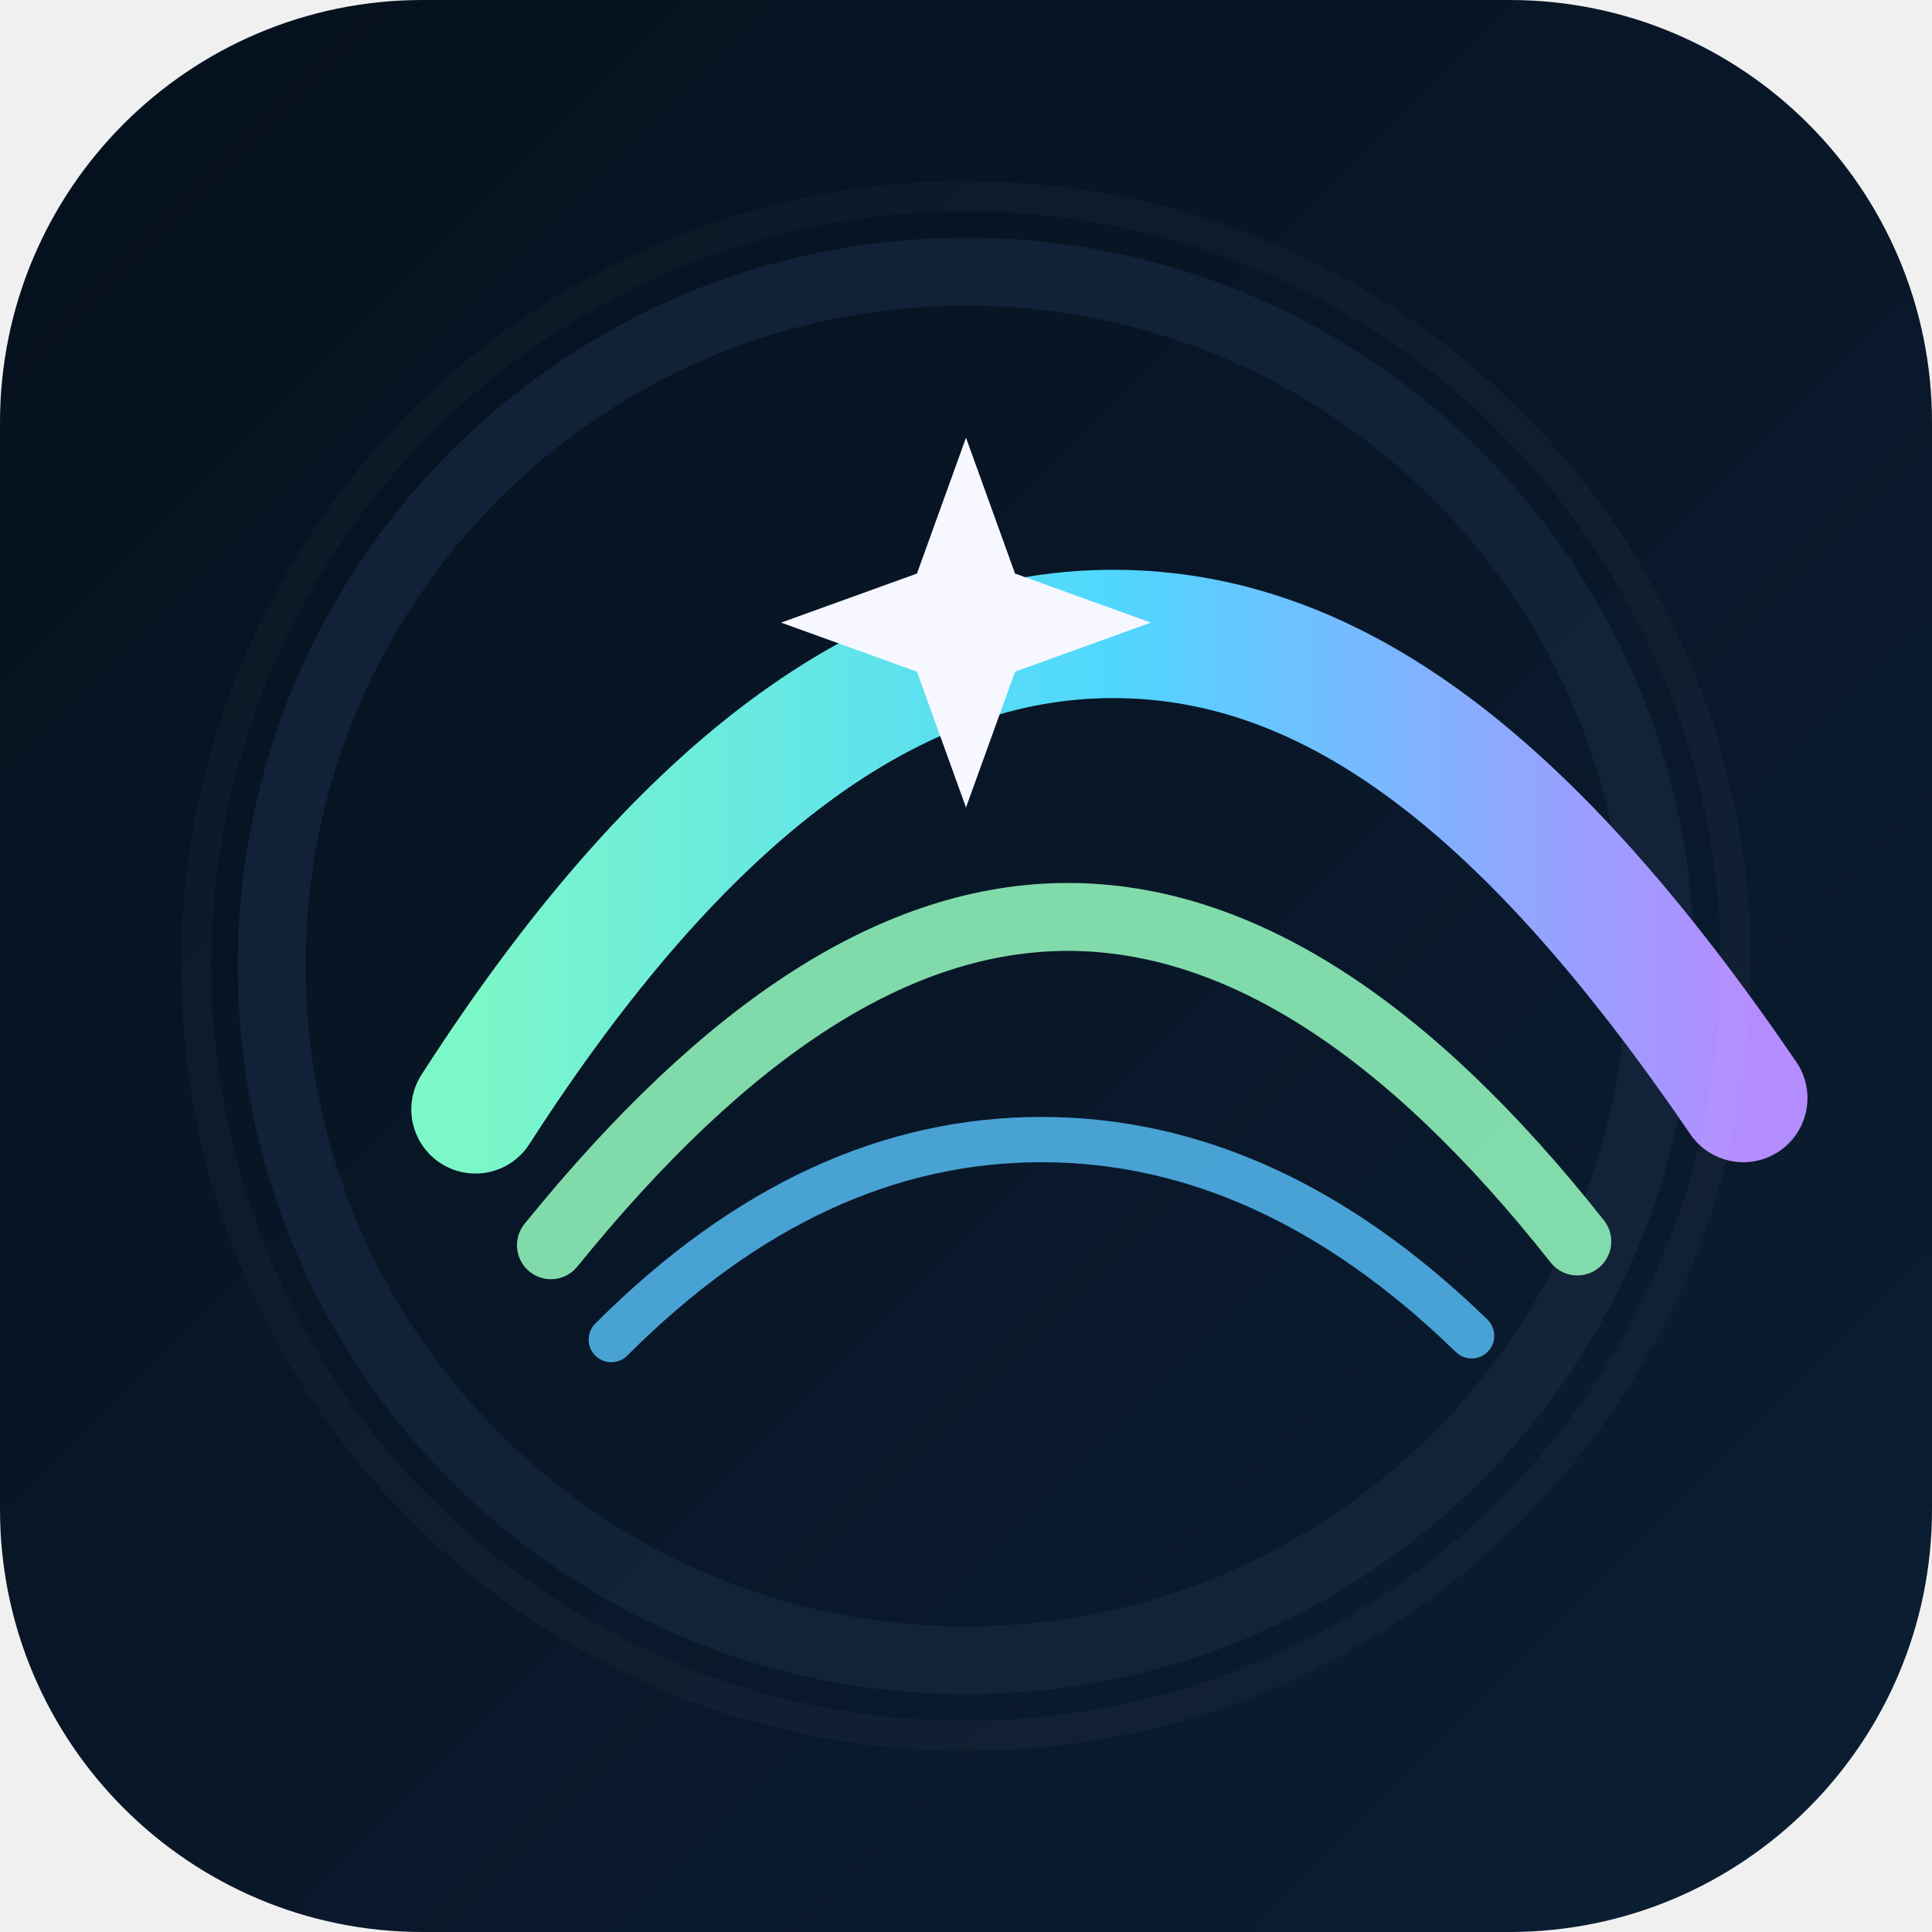
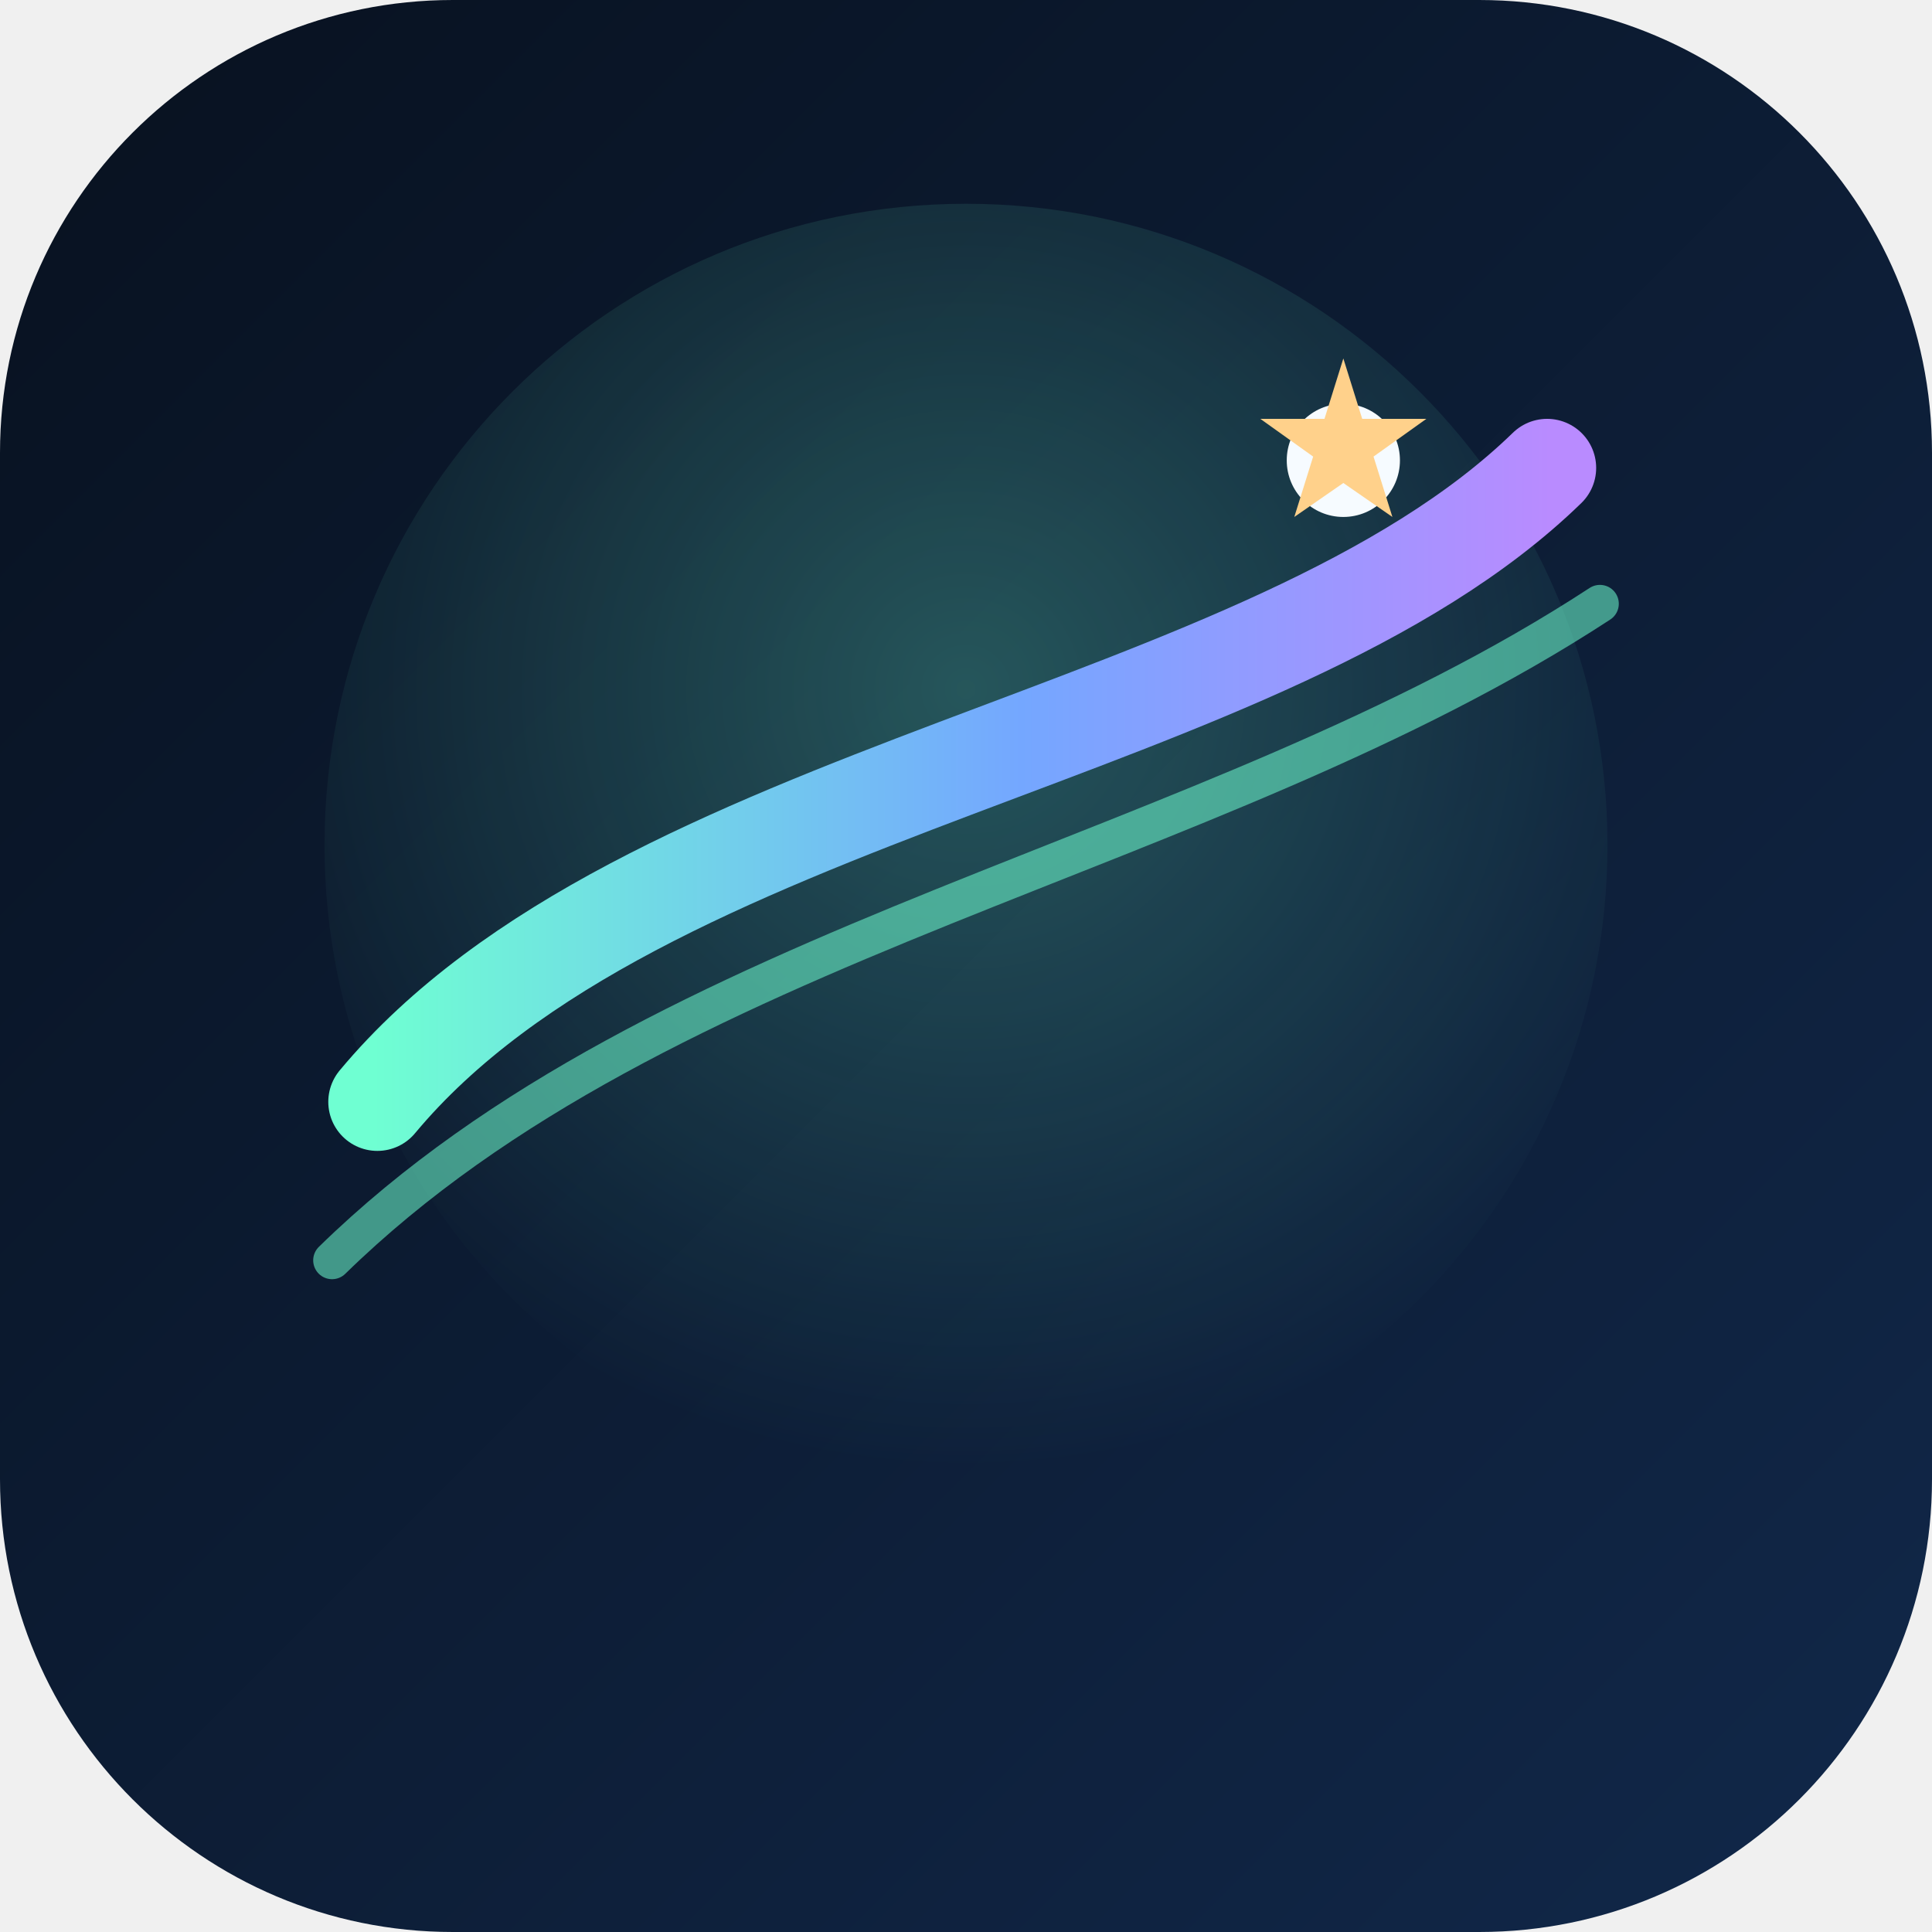
- <svg xmlns="http://www.w3.org/2000/svg" viewBox="0 0 512 512" role="img" aria-label="Aurora Hunt logo">
+ <svg xmlns="http://www.w3.org/2000/svg" viewBox="0 0 512 512" role="img" aria-label="Aurora Wave logo">
  <defs>
    <linearGradient id="bg" x1="0" y1="0" x2="1" y2="1">
-       <stop offset="0%" stop-color="#06101d" />
-       <stop offset="100%" stop-color="#0b1e33" />
+       <stop offset="0%" stop-color="#08111f" />
+       <stop offset="100%" stop-color="#11284a" />
    </linearGradient>
    <linearGradient id="aurora" x1="0" y1="0" x2="1" y2="0">
-       <stop offset="0%" stop-color="#7cf7c8" />
-       <stop offset="50%" stop-color="#4fd7ff" />
-       <stop offset="100%" stop-color="#b38cff" />
+       <stop offset="0%" stop-color="#6fffd2" />
+       <stop offset="55%" stop-color="#74a7ff" />
+       <stop offset="100%" stop-color="#b98bff" />
    </linearGradient>
+     <radialGradient id="glow" cx="50%" cy="38%" r="60%">
+       <stop offset="0%" stop-color="#6fffd2" stop-opacity="0.26" />
+       <stop offset="100%" stop-color="#6fffd2" stop-opacity="0" />
+     </radialGradient>
  </defs>
-   <rect width="512" height="512" rx="112" fill="url(#bg)" />
-   <circle cx="256" cy="256" r="184" fill="none" stroke="#14253d" stroke-width="18" opacity="0.75" />
-   <path d="M126 294c54-84 110-126 169-126s111 41 167 123" fill="none" stroke="url(#aurora)" stroke-width="34" stroke-linecap="round" />
-   <path d="M146 330c47-58 92-87 137-87s90 29 135 86" fill="none" stroke="#8ef0b8" stroke-width="18" stroke-linecap="round" opacity="0.9" />
-   <path d="M162 355c36-36 74-53 114-53s78 17 114 52" fill="none" stroke="#59c4ff" stroke-width="12" stroke-linecap="round" opacity="0.8" />
-   <path d="M256 116l13 36 36 13-36 13-13 36-13-36-36-13 36-13z" fill="#f7f7ff" />
-   <circle cx="256" cy="256" r="204" fill="none" stroke="#ffffff" stroke-opacity="0.03" stroke-width="8" />
+   <rect width="512" height="512" rx="120" fill="url(#bg)" />
+   <circle cx="256" cy="224" r="170" fill="url(#glow)" />
+   <path d="M100 292C170 208 336 196 410 124" fill="none" stroke="url(#aurora)" stroke-width="26" stroke-linecap="round" />
+   <path d="M88 334C176 248 320 228 424 160" fill="none" stroke="#6fffd2" stroke-width="10" stroke-linecap="round" opacity="0.55" />
+   <circle cx="356" cy="122" r="15" fill="#f6fbff" />
+   <path d="M356 95l5 16h17l-14 10 5 16-13-9-13 9 5-16-14-10h17z" fill="#ffd18b" />
</svg>
